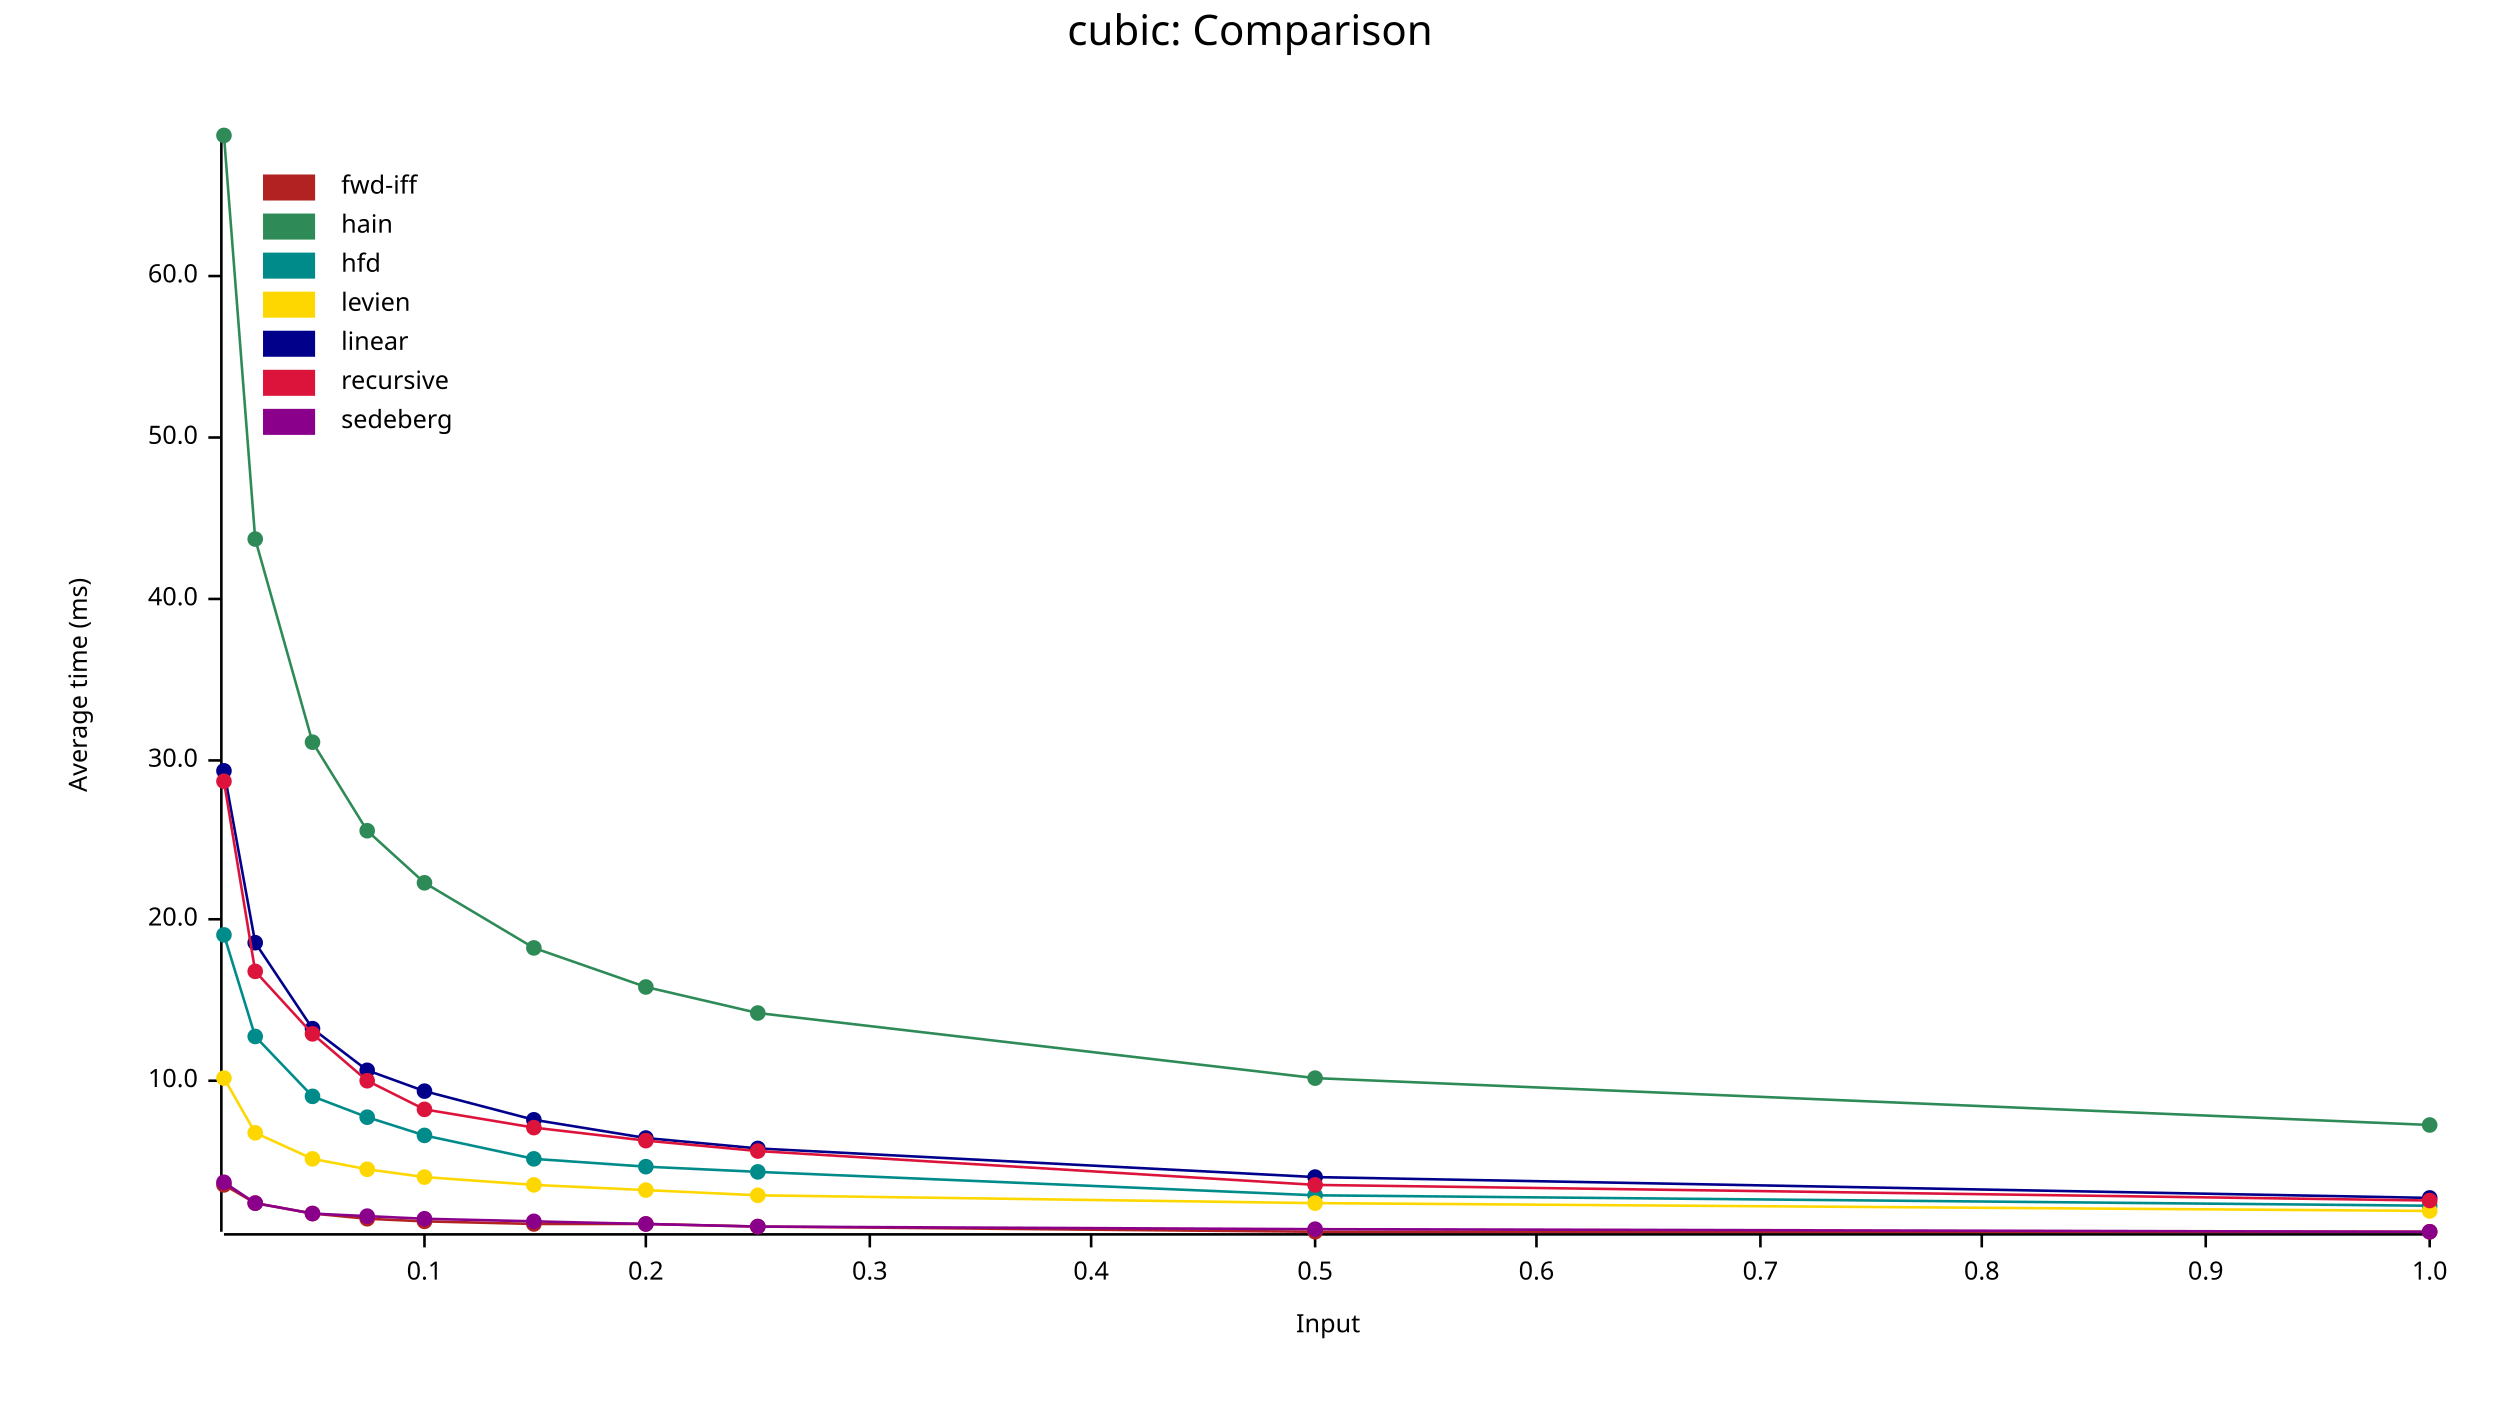
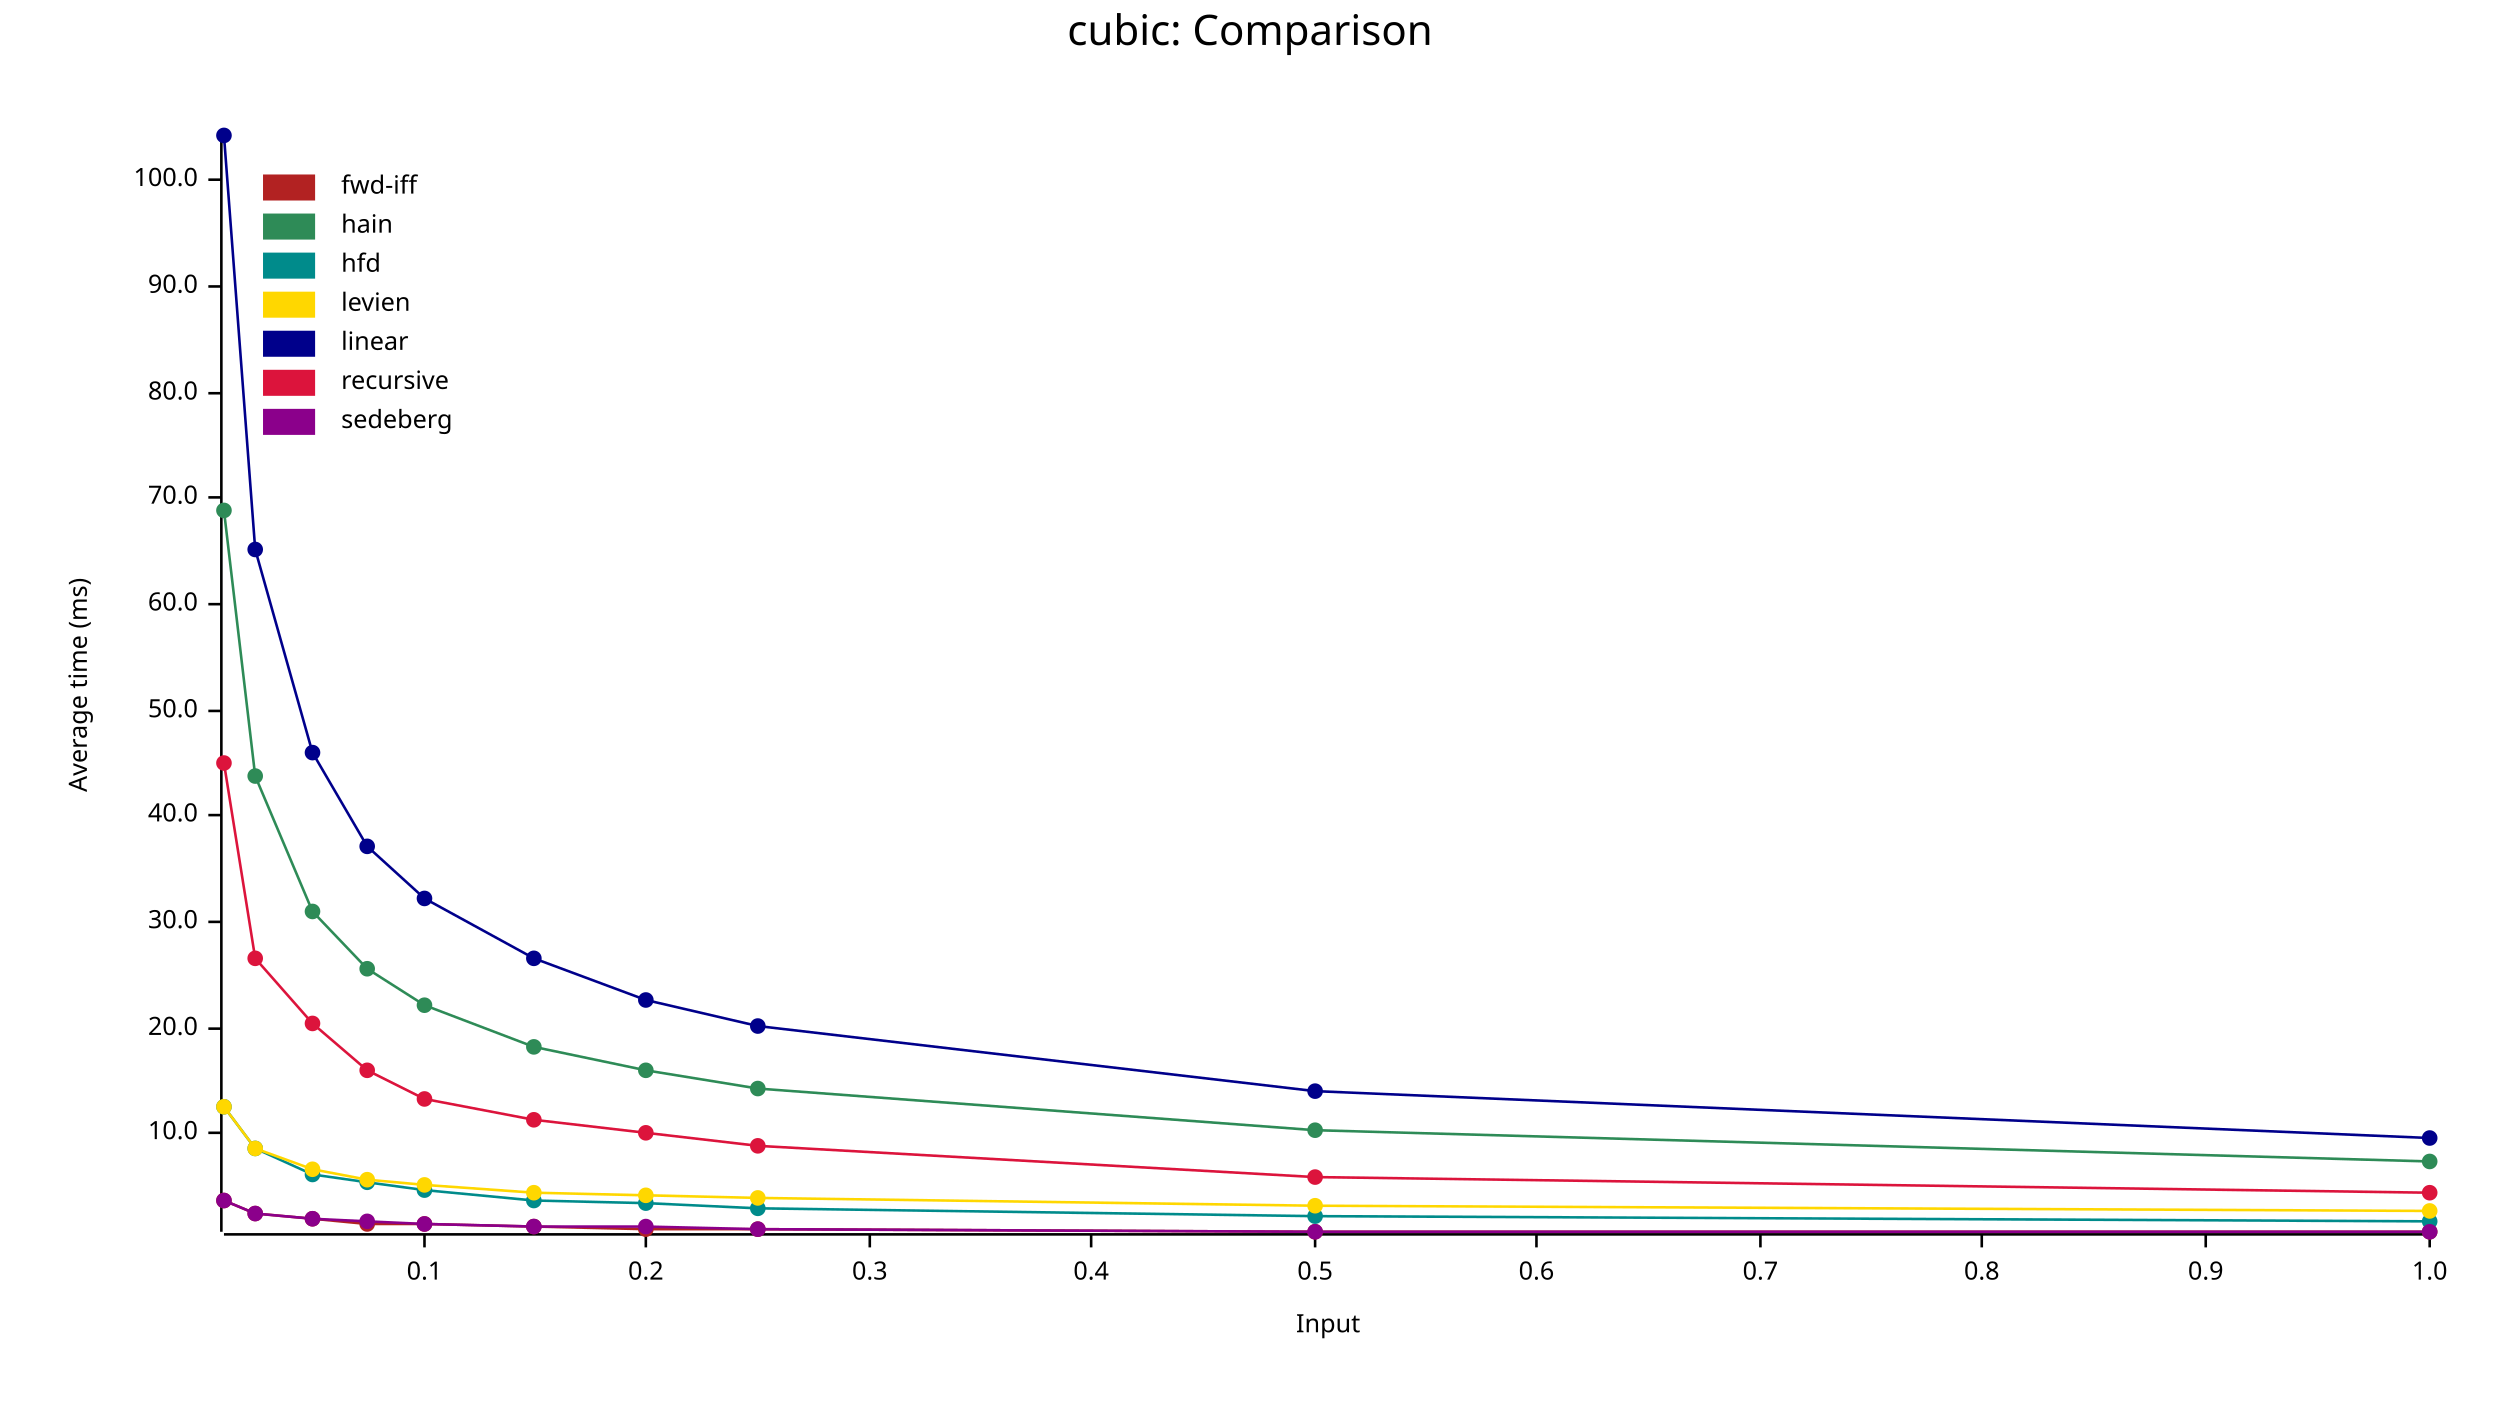
<svg xmlns="http://www.w3.org/2000/svg" width="960" height="540" viewBox="0 0 960 540">
  <text x="480" y="5" dy="0.76em" text-anchor="middle" font-family="sans-serif" font-size="16.129" opacity="1" fill="#000000">
cubic: Comparison
</text>
  <text x="26" y="263" dy="0.76em" text-anchor="middle" font-family="sans-serif" font-size="9.677" opacity="1" fill="#000000" transform="rotate(270, 26, 263)">
Average time (ms)
</text>
  <text x="510" y="514" dy="-0.5ex" text-anchor="middle" font-family="sans-serif" font-size="9.677" opacity="1" fill="#000000">
Input
</text>
  <polyline fill="none" opacity="1" stroke="#000000" stroke-width="1" points="85,52 85,473 " />
-   <text x="76" y="415" dy="0.5ex" text-anchor="end" font-family="sans-serif" font-size="9.677" opacity="1" fill="#000000">
+   <text x="76" y="435" dy="0.5ex" text-anchor="end" font-family="sans-serif" font-size="9.677" opacity="1" fill="#000000">
10.0
</text>
-   <polyline fill="none" opacity="1" stroke="#000000" stroke-width="1" points="80,415 85,415 " />
-   <text x="76" y="353" dy="0.5ex" text-anchor="end" font-family="sans-serif" font-size="9.677" opacity="1" fill="#000000">
+   <polyline fill="none" opacity="1" stroke="#000000" stroke-width="1" points="80,435 85,435 " />
+   <text x="76" y="395" dy="0.5ex" text-anchor="end" font-family="sans-serif" font-size="9.677" opacity="1" fill="#000000">
20.0
</text>
-   <polyline fill="none" opacity="1" stroke="#000000" stroke-width="1" points="80,353 85,353 " />
-   <text x="76" y="292" dy="0.5ex" text-anchor="end" font-family="sans-serif" font-size="9.677" opacity="1" fill="#000000">
+   <polyline fill="none" opacity="1" stroke="#000000" stroke-width="1" points="80,395 85,395 " />
+   <text x="76" y="354" dy="0.5ex" text-anchor="end" font-family="sans-serif" font-size="9.677" opacity="1" fill="#000000">
30.0
</text>
-   <polyline fill="none" opacity="1" stroke="#000000" stroke-width="1" points="80,292 85,292 " />
-   <text x="76" y="230" dy="0.5ex" text-anchor="end" font-family="sans-serif" font-size="9.677" opacity="1" fill="#000000">
+   <polyline fill="none" opacity="1" stroke="#000000" stroke-width="1" points="80,354 85,354 " />
+   <text x="76" y="313" dy="0.5ex" text-anchor="end" font-family="sans-serif" font-size="9.677" opacity="1" fill="#000000">
40.0
</text>
-   <polyline fill="none" opacity="1" stroke="#000000" stroke-width="1" points="80,230 85,230 " />
-   <text x="76" y="168" dy="0.5ex" text-anchor="end" font-family="sans-serif" font-size="9.677" opacity="1" fill="#000000">
+   <polyline fill="none" opacity="1" stroke="#000000" stroke-width="1" points="80,313 85,313 " />
+   <text x="76" y="273" dy="0.5ex" text-anchor="end" font-family="sans-serif" font-size="9.677" opacity="1" fill="#000000">
50.0
</text>
-   <polyline fill="none" opacity="1" stroke="#000000" stroke-width="1" points="80,168 85,168 " />
-   <text x="76" y="106" dy="0.5ex" text-anchor="end" font-family="sans-serif" font-size="9.677" opacity="1" fill="#000000">
+   <polyline fill="none" opacity="1" stroke="#000000" stroke-width="1" points="80,273 85,273 " />
+   <text x="76" y="232" dy="0.5ex" text-anchor="end" font-family="sans-serif" font-size="9.677" opacity="1" fill="#000000">
60.0
</text>
-   <polyline fill="none" opacity="1" stroke="#000000" stroke-width="1" points="80,106 85,106 " />
+   <polyline fill="none" opacity="1" stroke="#000000" stroke-width="1" points="80,232 85,232 " />
+   <text x="76" y="191" dy="0.5ex" text-anchor="end" font-family="sans-serif" font-size="9.677" opacity="1" fill="#000000">
+ 70.0
+ </text>
+   <polyline fill="none" opacity="1" stroke="#000000" stroke-width="1" points="80,191 85,191 " />
+   <text x="76" y="151" dy="0.5ex" text-anchor="end" font-family="sans-serif" font-size="9.677" opacity="1" fill="#000000">
+ 80.0
+ </text>
+   <polyline fill="none" opacity="1" stroke="#000000" stroke-width="1" points="80,151 85,151 " />
+   <text x="76" y="110" dy="0.5ex" text-anchor="end" font-family="sans-serif" font-size="9.677" opacity="1" fill="#000000">
+ 90.0
+ </text>
+   <polyline fill="none" opacity="1" stroke="#000000" stroke-width="1" points="80,110 85,110 " />
+   <text x="76" y="69" dy="0.5ex" text-anchor="end" font-family="sans-serif" font-size="9.677" opacity="1" fill="#000000">
+ 100.0
+ </text>
+   <polyline fill="none" opacity="1" stroke="#000000" stroke-width="1" points="80,69 85,69 " />
  <polyline fill="none" opacity="1" stroke="#000000" stroke-width="1" points="86,474 933,474 " />
  <text x="163" y="484" dy="0.76em" text-anchor="middle" font-family="sans-serif" font-size="9.677" opacity="1" fill="#000000">
0.1
</text>
  <polyline fill="none" opacity="1" stroke="#000000" stroke-width="1" points="163,474 163,479 " />
  <text x="248" y="484" dy="0.76em" text-anchor="middle" font-family="sans-serif" font-size="9.677" opacity="1" fill="#000000">
0.2
</text>
  <polyline fill="none" opacity="1" stroke="#000000" stroke-width="1" points="248,474 248,479 " />
  <text x="334" y="484" dy="0.76em" text-anchor="middle" font-family="sans-serif" font-size="9.677" opacity="1" fill="#000000">
0.3
</text>
  <polyline fill="none" opacity="1" stroke="#000000" stroke-width="1" points="334,474 334,479 " />
  <text x="419" y="484" dy="0.76em" text-anchor="middle" font-family="sans-serif" font-size="9.677" opacity="1" fill="#000000">
0.4
</text>
  <polyline fill="none" opacity="1" stroke="#000000" stroke-width="1" points="419,474 419,479 " />
  <text x="505" y="484" dy="0.76em" text-anchor="middle" font-family="sans-serif" font-size="9.677" opacity="1" fill="#000000">
0.5
</text>
  <polyline fill="none" opacity="1" stroke="#000000" stroke-width="1" points="505,474 505,479 " />
  <text x="590" y="484" dy="0.76em" text-anchor="middle" font-family="sans-serif" font-size="9.677" opacity="1" fill="#000000">
0.6
</text>
  <polyline fill="none" opacity="1" stroke="#000000" stroke-width="1" points="590,474 590,479 " />
  <text x="676" y="484" dy="0.76em" text-anchor="middle" font-family="sans-serif" font-size="9.677" opacity="1" fill="#000000">
0.7
</text>
  <polyline fill="none" opacity="1" stroke="#000000" stroke-width="1" points="676,474 676,479 " />
  <text x="761" y="484" dy="0.76em" text-anchor="middle" font-family="sans-serif" font-size="9.677" opacity="1" fill="#000000">
0.8
</text>
  <polyline fill="none" opacity="1" stroke="#000000" stroke-width="1" points="761,474 761,479 " />
  <text x="847" y="484" dy="0.76em" text-anchor="middle" font-family="sans-serif" font-size="9.677" opacity="1" fill="#000000">
0.9
</text>
  <polyline fill="none" opacity="1" stroke="#000000" stroke-width="1" points="847,474 847,479 " />
  <text x="933" y="484" dy="0.76em" text-anchor="middle" font-family="sans-serif" font-size="9.677" opacity="1" fill="#000000">
1.0
</text>
  <polyline fill="none" opacity="1" stroke="#000000" stroke-width="1" points="933,474 933,479 " />
-   <circle cx="86" cy="455" r="3" opacity="1" fill="#B22222" stroke="none" stroke-width="1" />
-   <circle cx="98" cy="462" r="3" opacity="1" fill="#B22222" stroke="none" stroke-width="1" />
-   <circle cx="120" cy="466" r="3" opacity="1" fill="#B22222" stroke="none" stroke-width="1" />
-   <circle cx="141" cy="468" r="3" opacity="1" fill="#B22222" stroke="none" stroke-width="1" />
-   <circle cx="163" cy="469" r="3" opacity="1" fill="#B22222" stroke="none" stroke-width="1" />
-   <circle cx="205" cy="470" r="3" opacity="1" fill="#B22222" stroke="none" stroke-width="1" />
-   <circle cx="248" cy="470" r="3" opacity="1" fill="#B22222" stroke="none" stroke-width="1" />
-   <circle cx="291" cy="471" r="3" opacity="1" fill="#B22222" stroke="none" stroke-width="1" />
+   <circle cx="86" cy="461" r="3" opacity="1" fill="#B22222" stroke="none" stroke-width="1" />
+   <circle cx="98" cy="466" r="3" opacity="1" fill="#B22222" stroke="none" stroke-width="1" />
+   <circle cx="120" cy="468" r="3" opacity="1" fill="#B22222" stroke="none" stroke-width="1" />
+   <circle cx="141" cy="470" r="3" opacity="1" fill="#B22222" stroke="none" stroke-width="1" />
+   <circle cx="163" cy="470" r="3" opacity="1" fill="#B22222" stroke="none" stroke-width="1" />
+   <circle cx="205" cy="471" r="3" opacity="1" fill="#B22222" stroke="none" stroke-width="1" />
+   <circle cx="248" cy="472" r="3" opacity="1" fill="#B22222" stroke="none" stroke-width="1" />
+   <circle cx="291" cy="472" r="3" opacity="1" fill="#B22222" stroke="none" stroke-width="1" />
  <circle cx="505" cy="473" r="3" opacity="1" fill="#B22222" stroke="none" stroke-width="1" />
  <circle cx="933" cy="473" r="3" opacity="1" fill="#B22222" stroke="none" stroke-width="1" />
-   <polyline fill="none" opacity="1" stroke="#B22222" stroke-width="1" points="86,455 98,462 120,466 141,468 163,469 205,470 248,470 291,471 505,473 933,473 " />
-   <circle cx="86" cy="52" r="3" opacity="1" fill="#2E8B57" stroke="none" stroke-width="1" />
-   <circle cx="98" cy="207" r="3" opacity="1" fill="#2E8B57" stroke="none" stroke-width="1" />
-   <circle cx="120" cy="285" r="3" opacity="1" fill="#2E8B57" stroke="none" stroke-width="1" />
-   <circle cx="141" cy="319" r="3" opacity="1" fill="#2E8B57" stroke="none" stroke-width="1" />
-   <circle cx="163" cy="339" r="3" opacity="1" fill="#2E8B57" stroke="none" stroke-width="1" />
-   <circle cx="205" cy="364" r="3" opacity="1" fill="#2E8B57" stroke="none" stroke-width="1" />
-   <circle cx="248" cy="379" r="3" opacity="1" fill="#2E8B57" stroke="none" stroke-width="1" />
-   <circle cx="291" cy="389" r="3" opacity="1" fill="#2E8B57" stroke="none" stroke-width="1" />
-   <circle cx="505" cy="414" r="3" opacity="1" fill="#2E8B57" stroke="none" stroke-width="1" />
-   <circle cx="933" cy="432" r="3" opacity="1" fill="#2E8B57" stroke="none" stroke-width="1" />
-   <polyline fill="none" opacity="1" stroke="#2E8B57" stroke-width="1" points="86,52 98,207 120,285 141,319 163,339 205,364 248,379 291,389 505,414 933,432 " />
-   <circle cx="86" cy="359" r="3" opacity="1" fill="#008B8B" stroke="none" stroke-width="1" />
-   <circle cx="98" cy="398" r="3" opacity="1" fill="#008B8B" stroke="none" stroke-width="1" />
-   <circle cx="120" cy="421" r="3" opacity="1" fill="#008B8B" stroke="none" stroke-width="1" />
-   <circle cx="141" cy="429" r="3" opacity="1" fill="#008B8B" stroke="none" stroke-width="1" />
-   <circle cx="163" cy="436" r="3" opacity="1" fill="#008B8B" stroke="none" stroke-width="1" />
-   <circle cx="205" cy="445" r="3" opacity="1" fill="#008B8B" stroke="none" stroke-width="1" />
-   <circle cx="248" cy="448" r="3" opacity="1" fill="#008B8B" stroke="none" stroke-width="1" />
-   <circle cx="291" cy="450" r="3" opacity="1" fill="#008B8B" stroke="none" stroke-width="1" />
-   <circle cx="505" cy="459" r="3" opacity="1" fill="#008B8B" stroke="none" stroke-width="1" />
-   <circle cx="933" cy="463" r="3" opacity="1" fill="#008B8B" stroke="none" stroke-width="1" />
-   <polyline fill="none" opacity="1" stroke="#008B8B" stroke-width="1" points="86,359 98,398 120,421 141,429 163,436 205,445 248,448 291,450 505,459 933,463 " />
-   <circle cx="86" cy="414" r="3" opacity="1" fill="#FFD700" stroke="none" stroke-width="1" />
-   <circle cx="98" cy="435" r="3" opacity="1" fill="#FFD700" stroke="none" stroke-width="1" />
-   <circle cx="120" cy="445" r="3" opacity="1" fill="#FFD700" stroke="none" stroke-width="1" />
-   <circle cx="141" cy="449" r="3" opacity="1" fill="#FFD700" stroke="none" stroke-width="1" />
-   <circle cx="163" cy="452" r="3" opacity="1" fill="#FFD700" stroke="none" stroke-width="1" />
-   <circle cx="205" cy="455" r="3" opacity="1" fill="#FFD700" stroke="none" stroke-width="1" />
-   <circle cx="248" cy="457" r="3" opacity="1" fill="#FFD700" stroke="none" stroke-width="1" />
-   <circle cx="291" cy="459" r="3" opacity="1" fill="#FFD700" stroke="none" stroke-width="1" />
-   <circle cx="505" cy="462" r="3" opacity="1" fill="#FFD700" stroke="none" stroke-width="1" />
+   <polyline fill="none" opacity="1" stroke="#B22222" stroke-width="1" points="86,461 98,466 120,468 141,470 163,470 205,471 248,472 291,472 505,473 933,473 " />
+   <circle cx="86" cy="196" r="3" opacity="1" fill="#2E8B57" stroke="none" stroke-width="1" />
+   <circle cx="98" cy="298" r="3" opacity="1" fill="#2E8B57" stroke="none" stroke-width="1" />
+   <circle cx="120" cy="350" r="3" opacity="1" fill="#2E8B57" stroke="none" stroke-width="1" />
+   <circle cx="141" cy="372" r="3" opacity="1" fill="#2E8B57" stroke="none" stroke-width="1" />
+   <circle cx="163" cy="386" r="3" opacity="1" fill="#2E8B57" stroke="none" stroke-width="1" />
+   <circle cx="205" cy="402" r="3" opacity="1" fill="#2E8B57" stroke="none" stroke-width="1" />
+   <circle cx="248" cy="411" r="3" opacity="1" fill="#2E8B57" stroke="none" stroke-width="1" />
+   <circle cx="291" cy="418" r="3" opacity="1" fill="#2E8B57" stroke="none" stroke-width="1" />
+   <circle cx="505" cy="434" r="3" opacity="1" fill="#2E8B57" stroke="none" stroke-width="1" />
+   <circle cx="933" cy="446" r="3" opacity="1" fill="#2E8B57" stroke="none" stroke-width="1" />
+   <polyline fill="none" opacity="1" stroke="#2E8B57" stroke-width="1" points="86,196 98,298 120,350 141,372 163,386 205,402 248,411 291,418 505,434 933,446 " />
+   <circle cx="86" cy="425" r="3" opacity="1" fill="#008B8B" stroke="none" stroke-width="1" />
+   <circle cx="98" cy="441" r="3" opacity="1" fill="#008B8B" stroke="none" stroke-width="1" />
+   <circle cx="120" cy="451" r="3" opacity="1" fill="#008B8B" stroke="none" stroke-width="1" />
+   <circle cx="141" cy="454" r="3" opacity="1" fill="#008B8B" stroke="none" stroke-width="1" />
+   <circle cx="163" cy="457" r="3" opacity="1" fill="#008B8B" stroke="none" stroke-width="1" />
+   <circle cx="205" cy="461" r="3" opacity="1" fill="#008B8B" stroke="none" stroke-width="1" />
+   <circle cx="248" cy="462" r="3" opacity="1" fill="#008B8B" stroke="none" stroke-width="1" />
+   <circle cx="291" cy="464" r="3" opacity="1" fill="#008B8B" stroke="none" stroke-width="1" />
+   <circle cx="505" cy="467" r="3" opacity="1" fill="#008B8B" stroke="none" stroke-width="1" />
+   <circle cx="933" cy="469" r="3" opacity="1" fill="#008B8B" stroke="none" stroke-width="1" />
+   <polyline fill="none" opacity="1" stroke="#008B8B" stroke-width="1" points="86,425 98,441 120,451 141,454 163,457 205,461 248,462 291,464 505,467 933,469 " />
+   <circle cx="86" cy="425" r="3" opacity="1" fill="#FFD700" stroke="none" stroke-width="1" />
+   <circle cx="98" cy="441" r="3" opacity="1" fill="#FFD700" stroke="none" stroke-width="1" />
+   <circle cx="120" cy="449" r="3" opacity="1" fill="#FFD700" stroke="none" stroke-width="1" />
+   <circle cx="141" cy="453" r="3" opacity="1" fill="#FFD700" stroke="none" stroke-width="1" />
+   <circle cx="163" cy="455" r="3" opacity="1" fill="#FFD700" stroke="none" stroke-width="1" />
+   <circle cx="205" cy="458" r="3" opacity="1" fill="#FFD700" stroke="none" stroke-width="1" />
+   <circle cx="248" cy="459" r="3" opacity="1" fill="#FFD700" stroke="none" stroke-width="1" />
+   <circle cx="291" cy="460" r="3" opacity="1" fill="#FFD700" stroke="none" stroke-width="1" />
+   <circle cx="505" cy="463" r="3" opacity="1" fill="#FFD700" stroke="none" stroke-width="1" />
  <circle cx="933" cy="465" r="3" opacity="1" fill="#FFD700" stroke="none" stroke-width="1" />
-   <polyline fill="none" opacity="1" stroke="#FFD700" stroke-width="1" points="86,414 98,435 120,445 141,449 163,452 205,455 248,457 291,459 505,462 933,465 " />
-   <circle cx="86" cy="296" r="3" opacity="1" fill="#00008B" stroke="none" stroke-width="1" />
-   <circle cx="98" cy="362" r="3" opacity="1" fill="#00008B" stroke="none" stroke-width="1" />
-   <circle cx="120" cy="395" r="3" opacity="1" fill="#00008B" stroke="none" stroke-width="1" />
-   <circle cx="141" cy="411" r="3" opacity="1" fill="#00008B" stroke="none" stroke-width="1" />
-   <circle cx="163" cy="419" r="3" opacity="1" fill="#00008B" stroke="none" stroke-width="1" />
-   <circle cx="205" cy="430" r="3" opacity="1" fill="#00008B" stroke="none" stroke-width="1" />
-   <circle cx="248" cy="437" r="3" opacity="1" fill="#00008B" stroke="none" stroke-width="1" />
-   <circle cx="291" cy="441" r="3" opacity="1" fill="#00008B" stroke="none" stroke-width="1" />
-   <circle cx="505" cy="452" r="3" opacity="1" fill="#00008B" stroke="none" stroke-width="1" />
-   <circle cx="933" cy="460" r="3" opacity="1" fill="#00008B" stroke="none" stroke-width="1" />
-   <polyline fill="none" opacity="1" stroke="#00008B" stroke-width="1" points="86,296 98,362 120,395 141,411 163,419 205,430 248,437 291,441 505,452 933,460 " />
-   <circle cx="86" cy="300" r="3" opacity="1" fill="#DC143C" stroke="none" stroke-width="1" />
-   <circle cx="98" cy="373" r="3" opacity="1" fill="#DC143C" stroke="none" stroke-width="1" />
-   <circle cx="120" cy="397" r="3" opacity="1" fill="#DC143C" stroke="none" stroke-width="1" />
-   <circle cx="141" cy="415" r="3" opacity="1" fill="#DC143C" stroke="none" stroke-width="1" />
-   <circle cx="163" cy="426" r="3" opacity="1" fill="#DC143C" stroke="none" stroke-width="1" />
-   <circle cx="205" cy="433" r="3" opacity="1" fill="#DC143C" stroke="none" stroke-width="1" />
-   <circle cx="248" cy="438" r="3" opacity="1" fill="#DC143C" stroke="none" stroke-width="1" />
-   <circle cx="291" cy="442" r="3" opacity="1" fill="#DC143C" stroke="none" stroke-width="1" />
-   <circle cx="505" cy="455" r="3" opacity="1" fill="#DC143C" stroke="none" stroke-width="1" />
-   <circle cx="933" cy="461" r="3" opacity="1" fill="#DC143C" stroke="none" stroke-width="1" />
-   <polyline fill="none" opacity="1" stroke="#DC143C" stroke-width="1" points="86,300 98,373 120,397 141,415 163,426 205,433 248,438 291,442 505,455 933,461 " />
-   <circle cx="86" cy="454" r="3" opacity="1" fill="#8B008B" stroke="none" stroke-width="1" />
-   <circle cx="98" cy="462" r="3" opacity="1" fill="#8B008B" stroke="none" stroke-width="1" />
-   <circle cx="120" cy="466" r="3" opacity="1" fill="#8B008B" stroke="none" stroke-width="1" />
-   <circle cx="141" cy="467" r="3" opacity="1" fill="#8B008B" stroke="none" stroke-width="1" />
-   <circle cx="163" cy="468" r="3" opacity="1" fill="#8B008B" stroke="none" stroke-width="1" />
-   <circle cx="205" cy="469" r="3" opacity="1" fill="#8B008B" stroke="none" stroke-width="1" />
-   <circle cx="248" cy="470" r="3" opacity="1" fill="#8B008B" stroke="none" stroke-width="1" />
-   <circle cx="291" cy="471" r="3" opacity="1" fill="#8B008B" stroke="none" stroke-width="1" />
-   <circle cx="505" cy="472" r="3" opacity="1" fill="#8B008B" stroke="none" stroke-width="1" />
+   <polyline fill="none" opacity="1" stroke="#FFD700" stroke-width="1" points="86,425 98,441 120,449 141,453 163,455 205,458 248,459 291,460 505,463 933,465 " />
+   <circle cx="86" cy="52" r="3" opacity="1" fill="#00008B" stroke="none" stroke-width="1" />
+   <circle cx="98" cy="211" r="3" opacity="1" fill="#00008B" stroke="none" stroke-width="1" />
+   <circle cx="120" cy="289" r="3" opacity="1" fill="#00008B" stroke="none" stroke-width="1" />
+   <circle cx="141" cy="325" r="3" opacity="1" fill="#00008B" stroke="none" stroke-width="1" />
+   <circle cx="163" cy="345" r="3" opacity="1" fill="#00008B" stroke="none" stroke-width="1" />
+   <circle cx="205" cy="368" r="3" opacity="1" fill="#00008B" stroke="none" stroke-width="1" />
+   <circle cx="248" cy="384" r="3" opacity="1" fill="#00008B" stroke="none" stroke-width="1" />
+   <circle cx="291" cy="394" r="3" opacity="1" fill="#00008B" stroke="none" stroke-width="1" />
+   <circle cx="505" cy="419" r="3" opacity="1" fill="#00008B" stroke="none" stroke-width="1" />
+   <circle cx="933" cy="437" r="3" opacity="1" fill="#00008B" stroke="none" stroke-width="1" />
+   <polyline fill="none" opacity="1" stroke="#00008B" stroke-width="1" points="86,52 98,211 120,289 141,325 163,345 205,368 248,384 291,394 505,419 933,437 " />
+   <circle cx="86" cy="293" r="3" opacity="1" fill="#DC143C" stroke="none" stroke-width="1" />
+   <circle cx="98" cy="368" r="3" opacity="1" fill="#DC143C" stroke="none" stroke-width="1" />
+   <circle cx="120" cy="393" r="3" opacity="1" fill="#DC143C" stroke="none" stroke-width="1" />
+   <circle cx="141" cy="411" r="3" opacity="1" fill="#DC143C" stroke="none" stroke-width="1" />
+   <circle cx="163" cy="422" r="3" opacity="1" fill="#DC143C" stroke="none" stroke-width="1" />
+   <circle cx="205" cy="430" r="3" opacity="1" fill="#DC143C" stroke="none" stroke-width="1" />
+   <circle cx="248" cy="435" r="3" opacity="1" fill="#DC143C" stroke="none" stroke-width="1" />
+   <circle cx="291" cy="440" r="3" opacity="1" fill="#DC143C" stroke="none" stroke-width="1" />
+   <circle cx="505" cy="452" r="3" opacity="1" fill="#DC143C" stroke="none" stroke-width="1" />
+   <circle cx="933" cy="458" r="3" opacity="1" fill="#DC143C" stroke="none" stroke-width="1" />
+   <polyline fill="none" opacity="1" stroke="#DC143C" stroke-width="1" points="86,293 98,368 120,393 141,411 163,422 205,430 248,435 291,440 505,452 933,458 " />
+   <circle cx="86" cy="461" r="3" opacity="1" fill="#8B008B" stroke="none" stroke-width="1" />
+   <circle cx="98" cy="466" r="3" opacity="1" fill="#8B008B" stroke="none" stroke-width="1" />
+   <circle cx="120" cy="468" r="3" opacity="1" fill="#8B008B" stroke="none" stroke-width="1" />
+   <circle cx="141" cy="469" r="3" opacity="1" fill="#8B008B" stroke="none" stroke-width="1" />
+   <circle cx="163" cy="470" r="3" opacity="1" fill="#8B008B" stroke="none" stroke-width="1" />
+   <circle cx="205" cy="471" r="3" opacity="1" fill="#8B008B" stroke="none" stroke-width="1" />
+   <circle cx="248" cy="471" r="3" opacity="1" fill="#8B008B" stroke="none" stroke-width="1" />
+   <circle cx="291" cy="472" r="3" opacity="1" fill="#8B008B" stroke="none" stroke-width="1" />
+   <circle cx="505" cy="473" r="3" opacity="1" fill="#8B008B" stroke="none" stroke-width="1" />
  <circle cx="933" cy="473" r="3" opacity="1" fill="#8B008B" stroke="none" stroke-width="1" />
-   <polyline fill="none" opacity="1" stroke="#8B008B" stroke-width="1" points="86,454 98,462 120,466 141,467 163,468 205,469 248,470 291,471 505,472 933,473 " />
+   <polyline fill="none" opacity="1" stroke="#8B008B" stroke-width="1" points="86,461 98,466 120,468 141,469 163,470 205,471 248,471 291,472 505,473 933,473 " />
  <text x="131" y="67" dy="0.76em" text-anchor="start" font-family="sans-serif" font-size="9.677" opacity="1" fill="#000000">
fwd-iff
</text>
  <text x="131" y="82" dy="0.76em" text-anchor="start" font-family="sans-serif" font-size="9.677" opacity="1" fill="#000000">
hain
</text>
  <text x="131" y="97" dy="0.76em" text-anchor="start" font-family="sans-serif" font-size="9.677" opacity="1" fill="#000000">
hfd
</text>
  <text x="131" y="112" dy="0.76em" text-anchor="start" font-family="sans-serif" font-size="9.677" opacity="1" fill="#000000">
levien
</text>
  <text x="131" y="127" dy="0.76em" text-anchor="start" font-family="sans-serif" font-size="9.677" opacity="1" fill="#000000">
linear
</text>
  <text x="131" y="142" dy="0.76em" text-anchor="start" font-family="sans-serif" font-size="9.677" opacity="1" fill="#000000">
recursive
</text>
  <text x="131" y="157" dy="0.76em" text-anchor="start" font-family="sans-serif" font-size="9.677" opacity="1" fill="#000000">
sedeberg
</text>
  <rect x="101" y="67" width="20" height="10" opacity="1" fill="#B22222" stroke="none" />
  <rect x="101" y="82" width="20" height="10" opacity="1" fill="#2E8B57" stroke="none" />
  <rect x="101" y="97" width="20" height="10" opacity="1" fill="#008B8B" stroke="none" />
  <rect x="101" y="112" width="20" height="10" opacity="1" fill="#FFD700" stroke="none" />
  <rect x="101" y="127" width="20" height="10" opacity="1" fill="#00008B" stroke="none" />
  <rect x="101" y="142" width="20" height="10" opacity="1" fill="#DC143C" stroke="none" />
  <rect x="101" y="157" width="20" height="10" opacity="1" fill="#8B008B" stroke="none" />
</svg>
